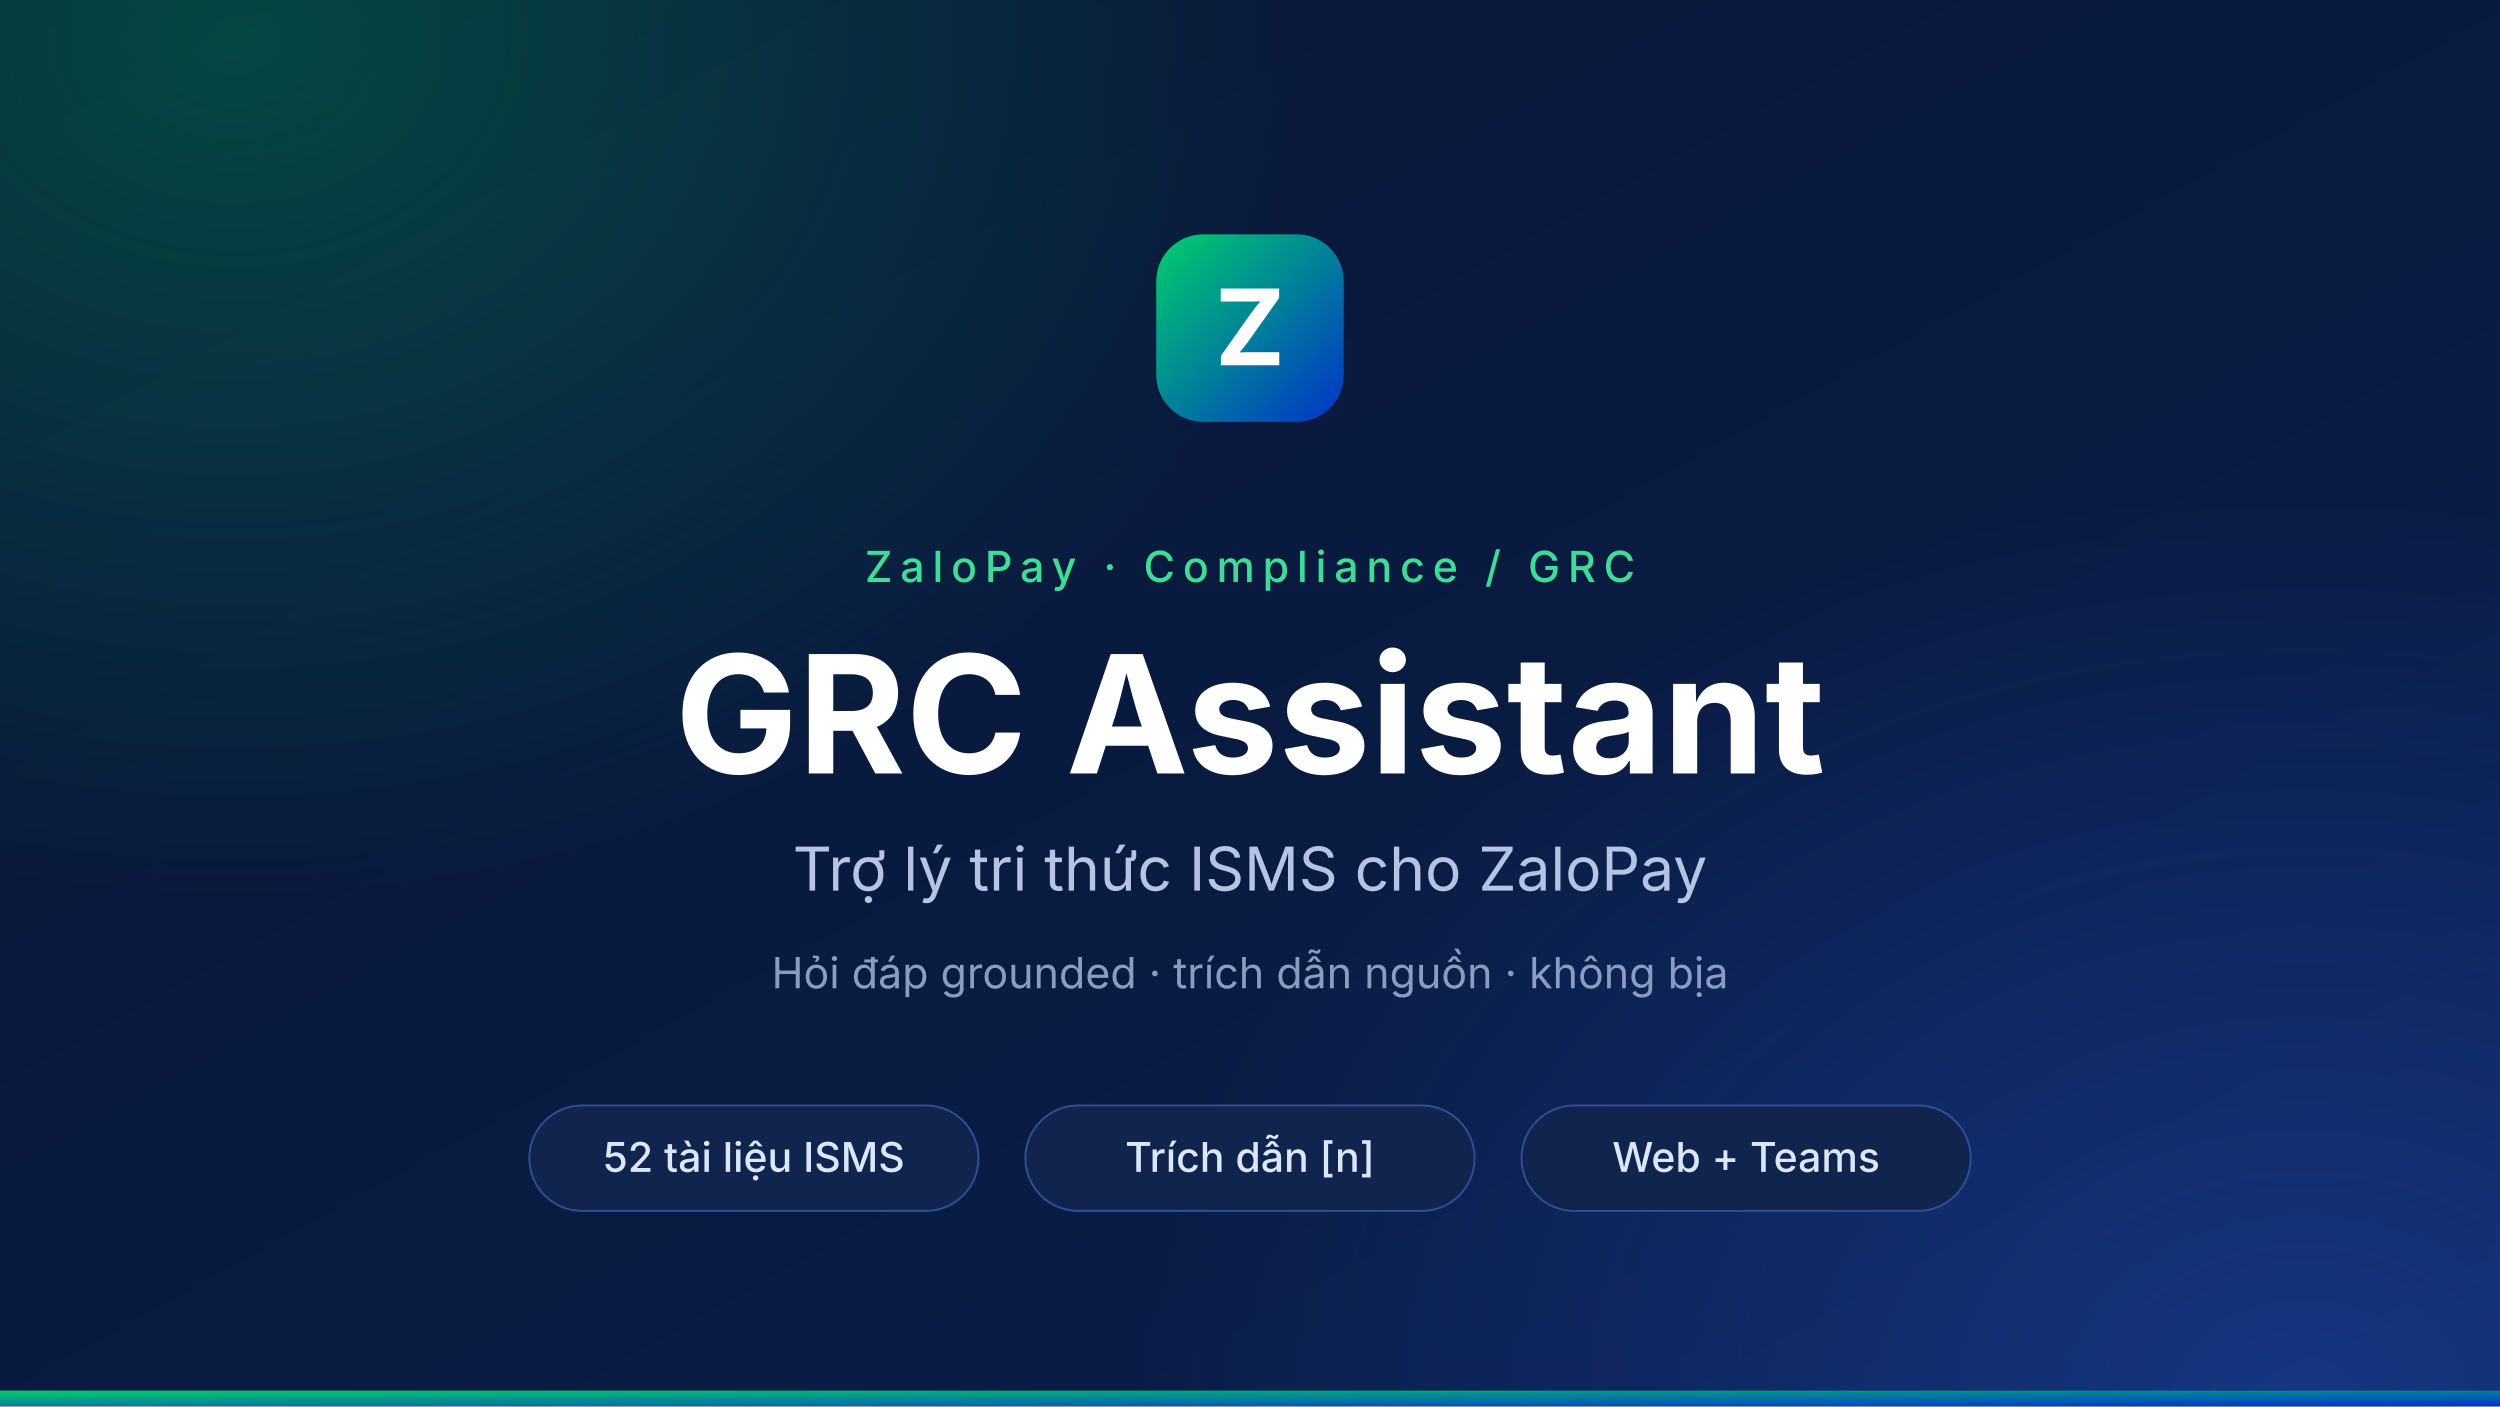
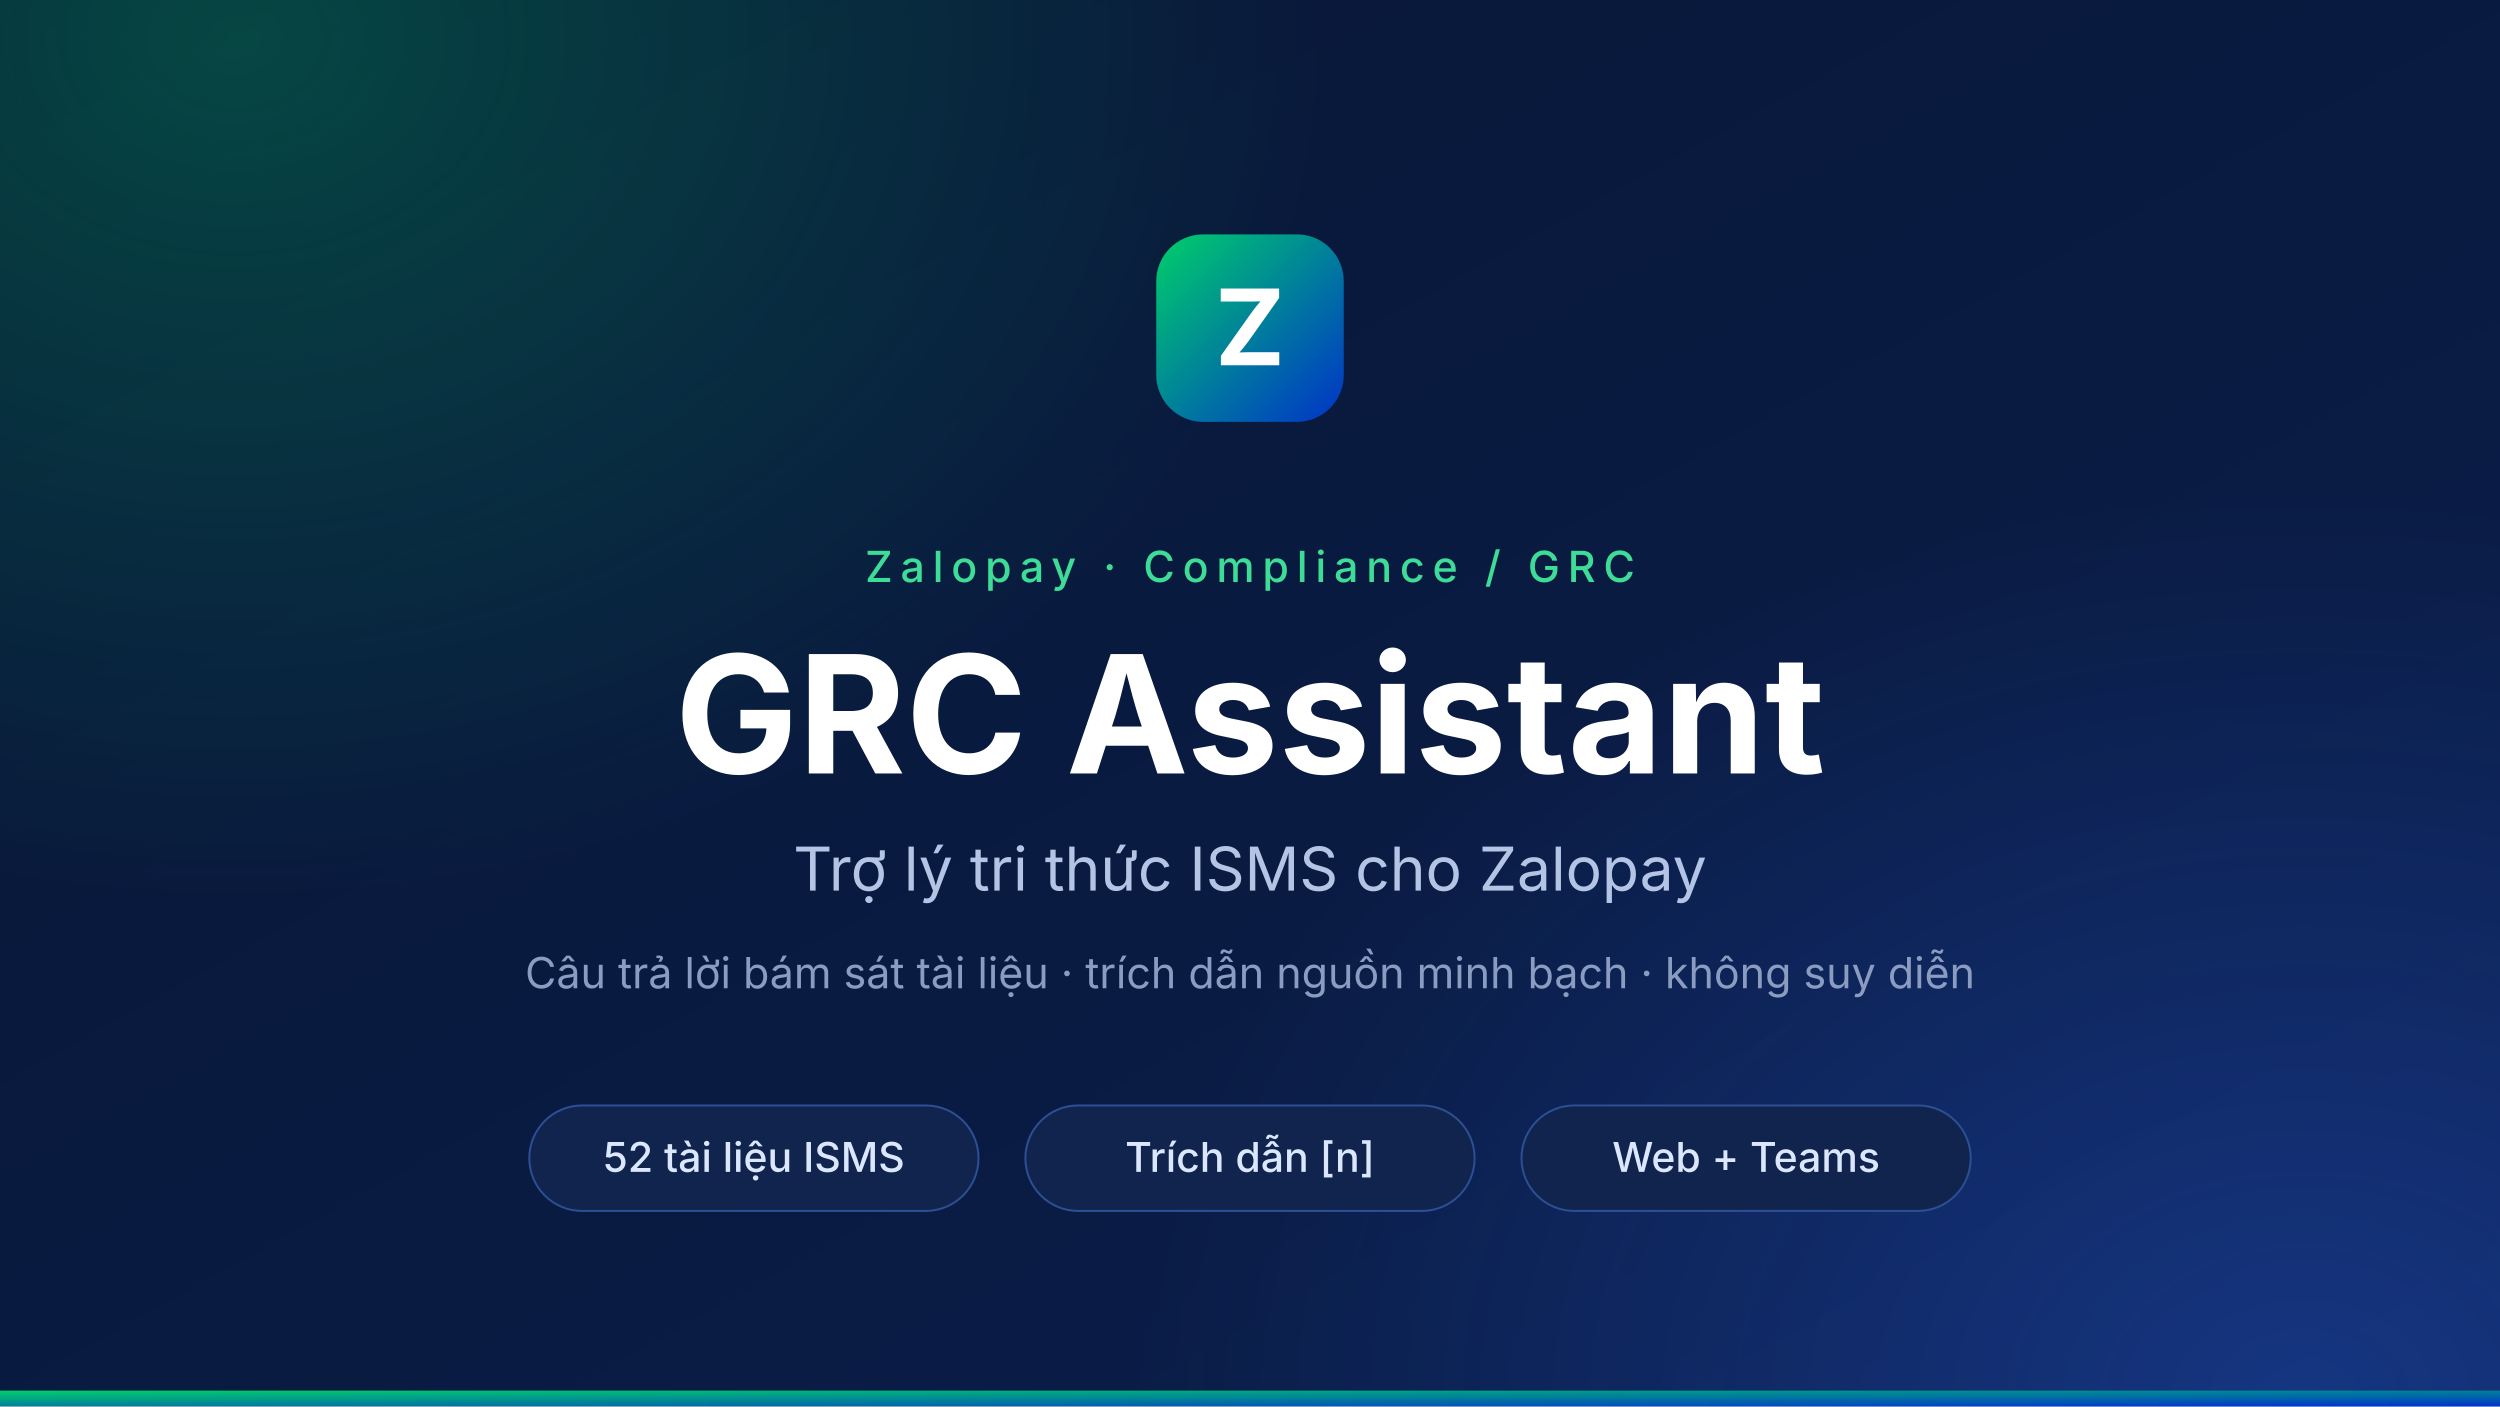
<svg xmlns="http://www.w3.org/2000/svg" width="1280" height="720" viewBox="0 0 1280 720" role="img" font-family="Inter, system-ui, -apple-system, 'Segoe UI', Roboto, Helvetica, Arial, sans-serif">
  <defs>
    <linearGradient id="bg" x1="0" y1="0" x2="1" y2="1">
      <stop offset="0" stop-color="#081634" />
      <stop offset="1" stop-color="#0b1f4d" />
    </linearGradient>
    <linearGradient id="brand" x1="0" y1="0" x2="1" y2="1">
      <stop offset="0" stop-color="#00CF6A" />
      <stop offset="1" stop-color="#0033C9" />
    </linearGradient>
    <radialGradient id="glowG" cx="0.5" cy="0.5" r="0.5">
      <stop offset="0" stop-color="#00CF6A" stop-opacity="0.26" />
      <stop offset="1" stop-color="#00CF6A" stop-opacity="0" />
    </radialGradient>
    <radialGradient id="glowB" cx="0.5" cy="0.5" r="0.5">
      <stop offset="0" stop-color="#2f6bff" stop-opacity="0.30" />
      <stop offset="1" stop-color="#2f6bff" stop-opacity="0" />
    </radialGradient>
  </defs>
  <rect x="0" y="0" width="1280" height="720" fill="url(#bg)" />
  <ellipse cx="120" cy="20" rx="560" ry="440" fill="url(#glowG)" />
  <ellipse cx="1180" cy="720" rx="600" ry="470" fill="url(#glowB)" />
  <rect x="592" y="120" width="96" height="96" rx="24" fill="url(#brand)" />
  <text x="640" y="187" text-anchor="middle" font-size="54" font-weight="700" fill="#ffffff">Z</text>
-   <text x="640" y="298" text-anchor="middle" font-size="22" letter-spacing="4" font-weight="500" fill="#3ddc97">ZaloPay  ·  Compliance / GRC</text>
+   <text x="640" y="298" text-anchor="middle" font-size="22" letter-spacing="4" font-weight="500" fill="#3ddc97">Zalopay  ·  Compliance / GRC</text>
  <text x="640" y="396" text-anchor="middle" font-size="84" font-weight="700" fill="#ffffff">GRC Assistant</text>
-   <text x="640" y="456" text-anchor="middle" font-size="31" fill="#b3c4e4">Trợ lý tri thức ISMS cho ZaloPay</text>
-   <text x="640" y="506" text-anchor="middle" font-size="22" fill="#8a9cc0">Hỏi đáp grounded · trích dẫn nguồn · không bịa</text>
+   <text x="640" y="456" text-anchor="middle" font-size="31" fill="#b3c4e4">Trợ lý tri thức ISMS cho Zalopay</text>
+   <text x="640" y="506" text-anchor="middle" font-size="22" fill="#8a9cc0">Câu trả lời bám sát tài liệu · trích dẫn nguồn minh bạch · không suy diễn</text>
  <g font-size="21" font-weight="500">
    <rect x="271" y="566" width="230" height="54" rx="27" fill="#11244d" stroke="#2c4f95" />
    <text x="386" y="600" text-anchor="middle" fill="#dbe6ff">52 tài liệu ISMS</text>
    <rect x="525" y="566" width="230" height="54" rx="27" fill="#11244d" stroke="#2c4f95" />
    <text x="640" y="600" text-anchor="middle" fill="#dbe6ff">Trích dẫn [n]</text>
    <rect x="779" y="566" width="230" height="54" rx="27" fill="#11244d" stroke="#2c4f95" />
    <text x="894" y="600" text-anchor="middle" fill="#dbe6ff">Web + Teams</text>
  </g>
  <rect x="0" y="712" width="1280" height="8" fill="url(#brand)" />
</svg>
